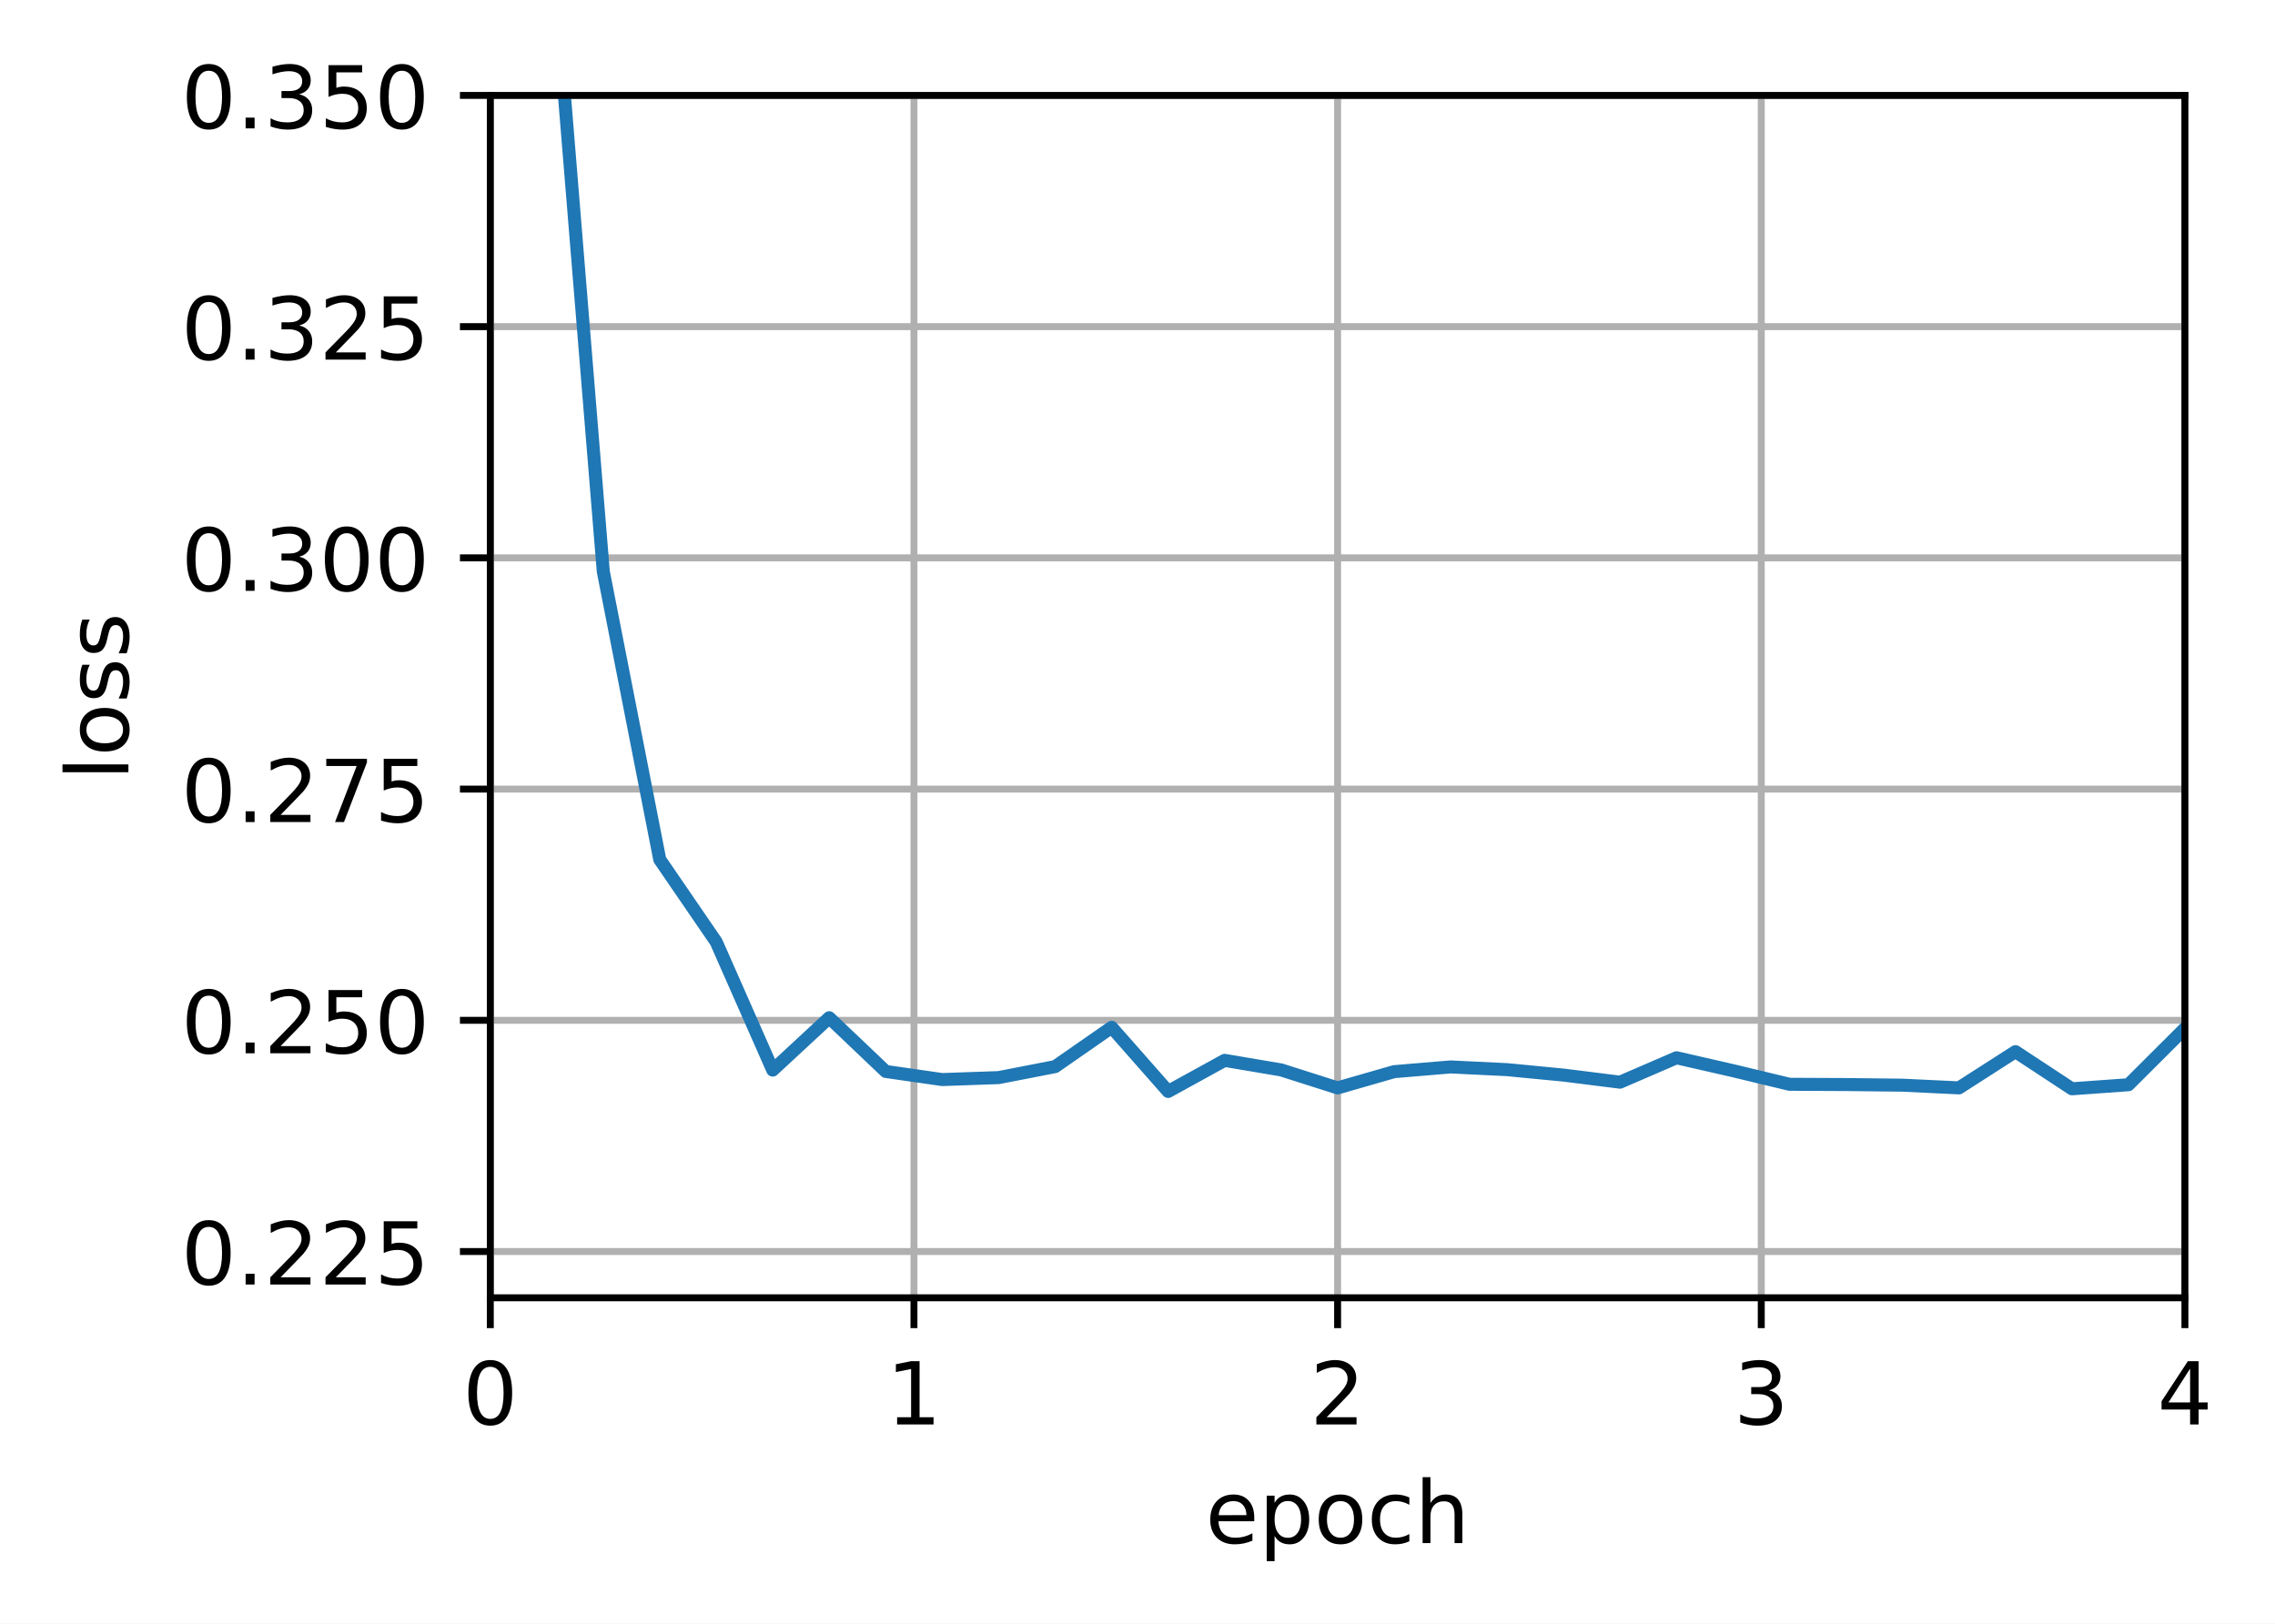
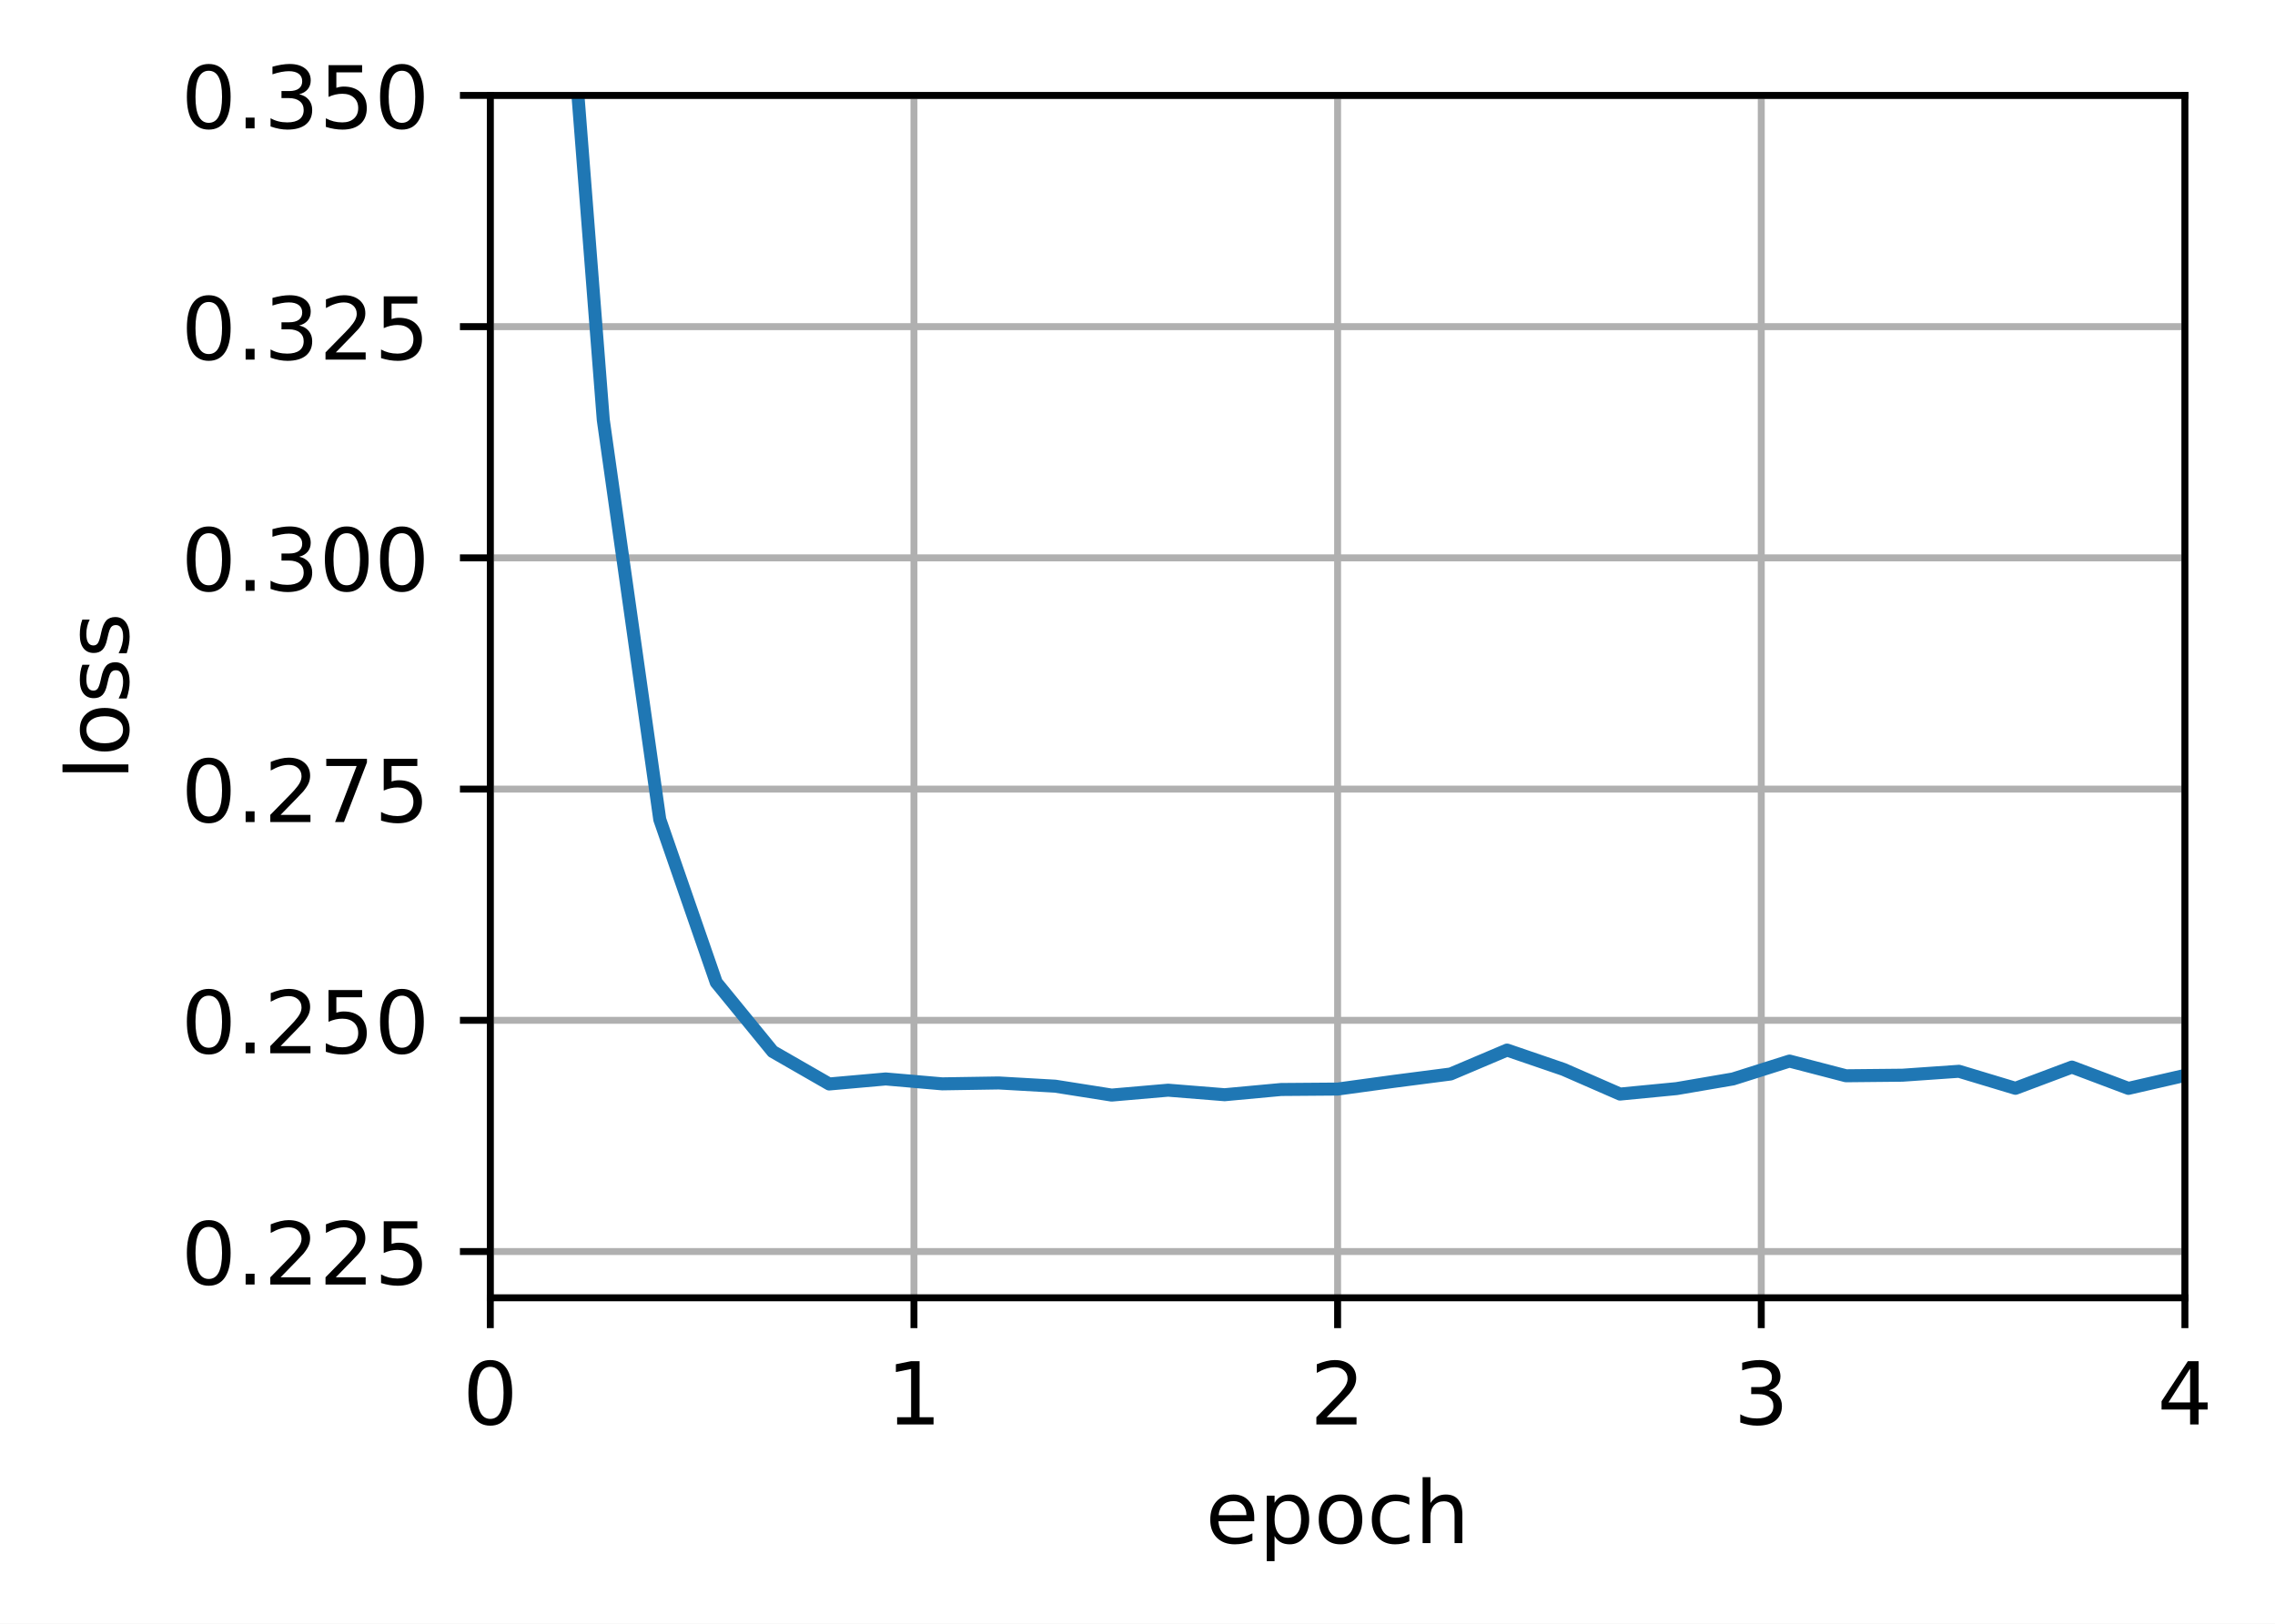
<svg xmlns="http://www.w3.org/2000/svg" xmlns:xlink="http://www.w3.org/1999/xlink" width="262.188pt" height="187.155pt" viewBox="0 0 262.188 187.155" version="1.1">
  <defs>
    <style type="text/css">*{stroke-linejoin: round; stroke-linecap: butt}</style>
  </defs>
  <g id="figure_1">
    <g id="patch_1">
      <path d="M -0 187.155  L 262.188 187.155  L 262.188 -0  L -0 -0  z " style="fill: #ffffff" />
    </g>
    <g id="axes_1">
      <g id="patch_2">
        <path d="M 56.506 149.599  L 251.806 149.599  L 251.806 10.999  L 56.506 10.999  z " style="fill: #ffffff" />
      </g>
      <g id="matplotlib.axis_1">
        <g id="xtick_1">
          <g id="line2d_1">
-             <path d="M 56.506 149.599  L 56.506 10.999  " clip-path="url(#p6b9613eca6)" style="fill: none; stroke: #b0b0b0; stroke-width: 0.8; stroke-linecap: square" />
+             <path d="M 56.506 149.599  L 56.506 10.999  " clip-path="url(#p62f3492dc6)" style="fill: none; stroke: #b0b0b0; stroke-width: 0.8; stroke-linecap: square" />
          </g>
          <g id="line2d_2">
            <defs>
-               <path id="m12ac4574e7" d="M 0 0  L 0 3.5  " style="stroke: #000000; stroke-width: 0.8" />
-             </defs>
-             <g>
-               <use xlink:href="#m12ac4574e7" x="56.506" y="149.599" style="stroke: #000000; stroke-width: 0.8" />
+               <path id="m0a25c39b07" d="M 0 0  L 0 3.5  " style="stroke: #000000; stroke-width: 0.8" />
+             </defs>
+             <g>
+               <use xlink:href="#m0a25c39b07" x="56.506" y="149.599" style="stroke: #000000; stroke-width: 0.8" />
            </g>
          </g>
          <g id="text_1">
            <g transform="translate(53.325 164.1977) scale(0.1 -0.1)">
              <defs>
                <path id="DejaVuSans-30" d="M 2034 4250  Q 1547 4250 1301 3770  Q 1056 3291 1056 2328  Q 1056 1369 1301 889  Q 1547 409 2034 409  Q 2525 409 2770 889  Q 3016 1369 3016 2328  Q 3016 3291 2770 3770  Q 2525 4250 2034 4250  z M 2034 4750  Q 2819 4750 3233 4129  Q 3647 3509 3647 2328  Q 3647 1150 3233 529  Q 2819 -91 2034 -91  Q 1250 -91 836 529  Q 422 1150 422 2328  Q 422 3509 836 4129  Q 1250 4750 2034 4750  z " transform="scale(0.015625)" />
              </defs>
              <use xlink:href="#DejaVuSans-30" />
            </g>
          </g>
        </g>
        <g id="xtick_2">
          <g id="line2d_3">
-             <path d="M 105.331 149.599  L 105.331 10.999  " clip-path="url(#p6b9613eca6)" style="fill: none; stroke: #b0b0b0; stroke-width: 0.8; stroke-linecap: square" />
+             <path d="M 105.331 149.599  L 105.331 10.999  " clip-path="url(#p62f3492dc6)" style="fill: none; stroke: #b0b0b0; stroke-width: 0.8; stroke-linecap: square" />
          </g>
          <g id="line2d_4">
            <g>
-               <use xlink:href="#m12ac4574e7" x="105.331" y="149.599" style="stroke: #000000; stroke-width: 0.8" />
+               <use xlink:href="#m0a25c39b07" x="105.331" y="149.599" style="stroke: #000000; stroke-width: 0.8" />
            </g>
          </g>
          <g id="text_2">
            <g transform="translate(102.15 164.1977) scale(0.1 -0.1)">
              <defs>
                <path id="DejaVuSans-31" d="M 794 531  L 1825 531  L 1825 4091  L 703 3866  L 703 4441  L 1819 4666  L 2450 4666  L 2450 531  L 3481 531  L 3481 0  L 794 0  L 794 531  z " transform="scale(0.015625)" />
              </defs>
              <use xlink:href="#DejaVuSans-31" />
            </g>
          </g>
        </g>
        <g id="xtick_3">
          <g id="line2d_5">
-             <path d="M 154.156 149.599  L 154.156 10.999  " clip-path="url(#p6b9613eca6)" style="fill: none; stroke: #b0b0b0; stroke-width: 0.8; stroke-linecap: square" />
+             <path d="M 154.156 149.599  L 154.156 10.999  " clip-path="url(#p62f3492dc6)" style="fill: none; stroke: #b0b0b0; stroke-width: 0.8; stroke-linecap: square" />
          </g>
          <g id="line2d_6">
            <g>
-               <use xlink:href="#m12ac4574e7" x="154.156" y="149.599" style="stroke: #000000; stroke-width: 0.8" />
+               <use xlink:href="#m0a25c39b07" x="154.156" y="149.599" style="stroke: #000000; stroke-width: 0.8" />
            </g>
          </g>
          <g id="text_3">
            <g transform="translate(150.975 164.1977) scale(0.1 -0.1)">
              <defs>
                <path id="DejaVuSans-32" d="M 1228 531  L 3431 531  L 3431 0  L 469 0  L 469 531  Q 828 903 1448 1529  Q 2069 2156 2228 2338  Q 2531 2678 2651 2914  Q 2772 3150 2772 3378  Q 2772 3750 2511 3984  Q 2250 4219 1831 4219  Q 1534 4219 1204 4116  Q 875 4013 500 3803  L 500 4441  Q 881 4594 1212 4672  Q 1544 4750 1819 4750  Q 2544 4750 2975 4387  Q 3406 4025 3406 3419  Q 3406 3131 3298 2873  Q 3191 2616 2906 2266  Q 2828 2175 2409 1742  Q 1991 1309 1228 531  z " transform="scale(0.015625)" />
              </defs>
              <use xlink:href="#DejaVuSans-32" />
            </g>
          </g>
        </g>
        <g id="xtick_4">
          <g id="line2d_7">
-             <path d="M 202.981 149.599  L 202.981 10.999  " clip-path="url(#p6b9613eca6)" style="fill: none; stroke: #b0b0b0; stroke-width: 0.8; stroke-linecap: square" />
+             <path d="M 202.981 149.599  L 202.981 10.999  " clip-path="url(#p62f3492dc6)" style="fill: none; stroke: #b0b0b0; stroke-width: 0.8; stroke-linecap: square" />
          </g>
          <g id="line2d_8">
            <g>
-               <use xlink:href="#m12ac4574e7" x="202.981" y="149.599" style="stroke: #000000; stroke-width: 0.8" />
+               <use xlink:href="#m0a25c39b07" x="202.981" y="149.599" style="stroke: #000000; stroke-width: 0.8" />
            </g>
          </g>
          <g id="text_4">
            <g transform="translate(199.8 164.1977) scale(0.1 -0.1)">
              <defs>
                <path id="DejaVuSans-33" d="M 2597 2516  Q 3050 2419 3304 2112  Q 3559 1806 3559 1356  Q 3559 666 3084 287  Q 2609 -91 1734 -91  Q 1441 -91 1130 -33  Q 819 25 488 141  L 488 750  Q 750 597 1062 519  Q 1375 441 1716 441  Q 2309 441 2620 675  Q 2931 909 2931 1356  Q 2931 1769 2642 2001  Q 2353 2234 1838 2234  L 1294 2234  L 1294 2753  L 1863 2753  Q 2328 2753 2575 2939  Q 2822 3125 2822 3475  Q 2822 3834 2567 4026  Q 2313 4219 1838 4219  Q 1578 4219 1281 4162  Q 984 4106 628 3988  L 628 4550  Q 988 4650 1302 4700  Q 1616 4750 1894 4750  Q 2613 4750 3031 4423  Q 3450 4097 3450 3541  Q 3450 3153 3228 2886  Q 3006 2619 2597 2516  z " transform="scale(0.015625)" />
              </defs>
              <use xlink:href="#DejaVuSans-33" />
            </g>
          </g>
        </g>
        <g id="xtick_5">
          <g id="line2d_9">
-             <path d="M 251.806 149.599  L 251.806 10.999  " clip-path="url(#p6b9613eca6)" style="fill: none; stroke: #b0b0b0; stroke-width: 0.8; stroke-linecap: square" />
+             <path d="M 251.806 149.599  L 251.806 10.999  " clip-path="url(#p62f3492dc6)" style="fill: none; stroke: #b0b0b0; stroke-width: 0.8; stroke-linecap: square" />
          </g>
          <g id="line2d_10">
            <g>
-               <use xlink:href="#m12ac4574e7" x="251.806" y="149.599" style="stroke: #000000; stroke-width: 0.8" />
+               <use xlink:href="#m0a25c39b07" x="251.806" y="149.599" style="stroke: #000000; stroke-width: 0.8" />
            </g>
          </g>
          <g id="text_5">
            <g transform="translate(248.625 164.1977) scale(0.1 -0.1)">
              <defs>
                <path id="DejaVuSans-34" d="M 2419 4116  L 825 1625  L 2419 1625  L 2419 4116  z M 2253 4666  L 3047 4666  L 3047 1625  L 3713 1625  L 3713 1100  L 3047 1100  L 3047 0  L 2419 0  L 2419 1100  L 313 1100  L 313 1709  L 2253 4666  z " transform="scale(0.015625)" />
              </defs>
              <use xlink:href="#DejaVuSans-34" />
            </g>
          </g>
        </g>
        <g id="text_6">
          <g transform="translate(138.9281 177.8758) scale(0.1 -0.1)">
            <defs>
              <path id="DejaVuSans-65" d="M 3597 1894  L 3597 1613  L 953 1613  Q 991 1019 1311 708  Q 1631 397 2203 397  Q 2534 397 2845 478  Q 3156 559 3463 722  L 3463 178  Q 3153 47 2828 -22  Q 2503 -91 2169 -91  Q 1331 -91 842 396  Q 353 884 353 1716  Q 353 2575 817 3079  Q 1281 3584 2069 3584  Q 2775 3584 3186 3129  Q 3597 2675 3597 1894  z M 3022 2063  Q 3016 2534 2758 2815  Q 2500 3097 2075 3097  Q 1594 3097 1305 2825  Q 1016 2553 972 2059  L 3022 2063  z " transform="scale(0.015625)" />
              <path id="DejaVuSans-70" d="M 1159 525  L 1159 -1331  L 581 -1331  L 581 3500  L 1159 3500  L 1159 2969  Q 1341 3281 1617 3432  Q 1894 3584 2278 3584  Q 2916 3584 3314 3078  Q 3713 2572 3713 1747  Q 3713 922 3314 415  Q 2916 -91 2278 -91  Q 1894 -91 1617 61  Q 1341 213 1159 525  z M 3116 1747  Q 3116 2381 2855 2742  Q 2594 3103 2138 3103  Q 1681 3103 1420 2742  Q 1159 2381 1159 1747  Q 1159 1113 1420 752  Q 1681 391 2138 391  Q 2594 391 2855 752  Q 3116 1113 3116 1747  z " transform="scale(0.015625)" />
              <path id="DejaVuSans-6f" d="M 1959 3097  Q 1497 3097 1228 2736  Q 959 2375 959 1747  Q 959 1119 1226 758  Q 1494 397 1959 397  Q 2419 397 2687 759  Q 2956 1122 2956 1747  Q 2956 2369 2687 2733  Q 2419 3097 1959 3097  z M 1959 3584  Q 2709 3584 3137 3096  Q 3566 2609 3566 1747  Q 3566 888 3137 398  Q 2709 -91 1959 -91  Q 1206 -91 779 398  Q 353 888 353 1747  Q 353 2609 779 3096  Q 1206 3584 1959 3584  z " transform="scale(0.015625)" />
              <path id="DejaVuSans-63" d="M 3122 3366  L 3122 2828  Q 2878 2963 2633 3030  Q 2388 3097 2138 3097  Q 1578 3097 1268 2742  Q 959 2388 959 1747  Q 959 1106 1268 751  Q 1578 397 2138 397  Q 2388 397 2633 464  Q 2878 531 3122 666  L 3122 134  Q 2881 22 2623 -34  Q 2366 -91 2075 -91  Q 1284 -91 818 406  Q 353 903 353 1747  Q 353 2603 823 3093  Q 1294 3584 2113 3584  Q 2378 3584 2631 3529  Q 2884 3475 3122 3366  z " transform="scale(0.015625)" />
              <path id="DejaVuSans-68" d="M 3513 2113  L 3513 0  L 2938 0  L 2938 2094  Q 2938 2591 2744 2837  Q 2550 3084 2163 3084  Q 1697 3084 1428 2787  Q 1159 2491 1159 1978  L 1159 0  L 581 0  L 581 4863  L 1159 4863  L 1159 2956  Q 1366 3272 1645 3428  Q 1925 3584 2291 3584  Q 2894 3584 3203 3211  Q 3513 2838 3513 2113  z " transform="scale(0.015625)" />
            </defs>
            <use xlink:href="#DejaVuSans-65" />
            <use xlink:href="#DejaVuSans-70" x="61.523" />
            <use xlink:href="#DejaVuSans-6f" x="125" />
            <use xlink:href="#DejaVuSans-63" x="186.182" />
            <use xlink:href="#DejaVuSans-68" x="241.162" />
          </g>
        </g>
      </g>
      <g id="matplotlib.axis_2">
        <g id="ytick_1">
          <g id="line2d_11">
-             <path d="M 56.506 144.268  L 251.806 144.268  " clip-path="url(#p6b9613eca6)" style="fill: none; stroke: #b0b0b0; stroke-width: 0.8; stroke-linecap: square" />
+             <path d="M 56.506 144.268  L 251.806 144.268  " clip-path="url(#p62f3492dc6)" style="fill: none; stroke: #b0b0b0; stroke-width: 0.8; stroke-linecap: square" />
          </g>
          <g id="line2d_12">
            <defs>
-               <path id="m2eeaac4c88" d="M 0 0  L -3.5 0  " style="stroke: #000000; stroke-width: 0.8" />
-             </defs>
-             <g>
-               <use xlink:href="#m2eeaac4c88" x="56.506" y="144.268" style="stroke: #000000; stroke-width: 0.8" />
+               <path id="m6401c2dece" d="M 0 0  L -3.5 0  " style="stroke: #000000; stroke-width: 0.8" />
+             </defs>
+             <g>
+               <use xlink:href="#m6401c2dece" x="56.506" y="144.268" style="stroke: #000000; stroke-width: 0.8" />
            </g>
          </g>
          <g id="text_7">
            <g transform="translate(20.87813 148.0677) scale(0.1 -0.1)">
              <defs>
                <path id="DejaVuSans-2e" d="M 684 794  L 1344 794  L 1344 0  L 684 0  L 684 794  z " transform="scale(0.015625)" />
                <path id="DejaVuSans-35" d="M 691 4666  L 3169 4666  L 3169 4134  L 1269 4134  L 1269 2991  Q 1406 3038 1543 3061  Q 1681 3084 1819 3084  Q 2600 3084 3056 2656  Q 3513 2228 3513 1497  Q 3513 744 3044 326  Q 2575 -91 1722 -91  Q 1428 -91 1123 -41  Q 819 9 494 109  L 494 744  Q 775 591 1075 516  Q 1375 441 1709 441  Q 2250 441 2565 725  Q 2881 1009 2881 1497  Q 2881 1984 2565 2268  Q 2250 2553 1709 2553  Q 1456 2553 1204 2497  Q 953 2441 691 2322  L 691 4666  z " transform="scale(0.015625)" />
              </defs>
              <use xlink:href="#DejaVuSans-30" />
              <use xlink:href="#DejaVuSans-2e" x="63.623" />
              <use xlink:href="#DejaVuSans-32" x="95.41" />
              <use xlink:href="#DejaVuSans-32" x="159.033" />
              <use xlink:href="#DejaVuSans-35" x="222.656" />
            </g>
          </g>
        </g>
        <g id="ytick_2">
          <g id="line2d_13">
-             <path d="M 56.506 117.615  L 251.806 117.615  " clip-path="url(#p6b9613eca6)" style="fill: none; stroke: #b0b0b0; stroke-width: 0.8; stroke-linecap: square" />
+             <path d="M 56.506 117.615  L 251.806 117.615  " clip-path="url(#p62f3492dc6)" style="fill: none; stroke: #b0b0b0; stroke-width: 0.8; stroke-linecap: square" />
          </g>
          <g id="line2d_14">
            <g>
-               <use xlink:href="#m2eeaac4c88" x="56.506" y="117.615" style="stroke: #000000; stroke-width: 0.8" />
+               <use xlink:href="#m6401c2dece" x="56.506" y="117.615" style="stroke: #000000; stroke-width: 0.8" />
            </g>
          </g>
          <g id="text_8">
            <g transform="translate(20.87813 121.4138) scale(0.1 -0.1)">
              <use xlink:href="#DejaVuSans-30" />
              <use xlink:href="#DejaVuSans-2e" x="63.623" />
              <use xlink:href="#DejaVuSans-32" x="95.41" />
              <use xlink:href="#DejaVuSans-35" x="159.033" />
              <use xlink:href="#DejaVuSans-30" x="222.656" />
            </g>
          </g>
        </g>
        <g id="ytick_3">
          <g id="line2d_15">
-             <path d="M 56.506 90.961  L 251.806 90.961  " clip-path="url(#p6b9613eca6)" style="fill: none; stroke: #b0b0b0; stroke-width: 0.8; stroke-linecap: square" />
+             <path d="M 56.506 90.961  L 251.806 90.961  " clip-path="url(#p62f3492dc6)" style="fill: none; stroke: #b0b0b0; stroke-width: 0.8; stroke-linecap: square" />
          </g>
          <g id="line2d_16">
            <g>
-               <use xlink:href="#m2eeaac4c88" x="56.506" y="90.961" style="stroke: #000000; stroke-width: 0.8" />
+               <use xlink:href="#m6401c2dece" x="56.506" y="90.961" style="stroke: #000000; stroke-width: 0.8" />
            </g>
          </g>
          <g id="text_9">
            <g transform="translate(20.87813 94.75998) scale(0.1 -0.1)">
              <defs>
                <path id="DejaVuSans-37" d="M 525 4666  L 3525 4666  L 3525 4397  L 1831 0  L 1172 0  L 2766 4134  L 525 4134  L 525 4666  z " transform="scale(0.015625)" />
              </defs>
              <use xlink:href="#DejaVuSans-30" />
              <use xlink:href="#DejaVuSans-2e" x="63.623" />
              <use xlink:href="#DejaVuSans-32" x="95.41" />
              <use xlink:href="#DejaVuSans-37" x="159.033" />
              <use xlink:href="#DejaVuSans-35" x="222.656" />
            </g>
          </g>
        </g>
        <g id="ytick_4">
          <g id="line2d_17">
-             <path d="M 56.506 64.307  L 251.806 64.307  " clip-path="url(#p6b9613eca6)" style="fill: none; stroke: #b0b0b0; stroke-width: 0.8; stroke-linecap: square" />
+             <path d="M 56.506 64.307  L 251.806 64.307  " clip-path="url(#p62f3492dc6)" style="fill: none; stroke: #b0b0b0; stroke-width: 0.8; stroke-linecap: square" />
          </g>
          <g id="line2d_18">
            <g>
-               <use xlink:href="#m2eeaac4c88" x="56.506" y="64.307" style="stroke: #000000; stroke-width: 0.8" />
+               <use xlink:href="#m6401c2dece" x="56.506" y="64.307" style="stroke: #000000; stroke-width: 0.8" />
            </g>
          </g>
          <g id="text_10">
            <g transform="translate(20.87813 68.10613) scale(0.1 -0.1)">
              <use xlink:href="#DejaVuSans-30" />
              <use xlink:href="#DejaVuSans-2e" x="63.623" />
              <use xlink:href="#DejaVuSans-33" x="95.41" />
              <use xlink:href="#DejaVuSans-30" x="159.033" />
              <use xlink:href="#DejaVuSans-30" x="222.656" />
            </g>
          </g>
        </g>
        <g id="ytick_5">
          <g id="line2d_19">
-             <path d="M 56.506 37.653  L 251.806 37.653  " clip-path="url(#p6b9613eca6)" style="fill: none; stroke: #b0b0b0; stroke-width: 0.8; stroke-linecap: square" />
+             <path d="M 56.506 37.653  L 251.806 37.653  " clip-path="url(#p62f3492dc6)" style="fill: none; stroke: #b0b0b0; stroke-width: 0.8; stroke-linecap: square" />
          </g>
          <g id="line2d_20">
            <g>
-               <use xlink:href="#m2eeaac4c88" x="56.506" y="37.653" style="stroke: #000000; stroke-width: 0.8" />
+               <use xlink:href="#m6401c2dece" x="56.506" y="37.653" style="stroke: #000000; stroke-width: 0.8" />
            </g>
          </g>
          <g id="text_11">
            <g transform="translate(20.87813 41.45228) scale(0.1 -0.1)">
              <use xlink:href="#DejaVuSans-30" />
              <use xlink:href="#DejaVuSans-2e" x="63.623" />
              <use xlink:href="#DejaVuSans-33" x="95.41" />
              <use xlink:href="#DejaVuSans-32" x="159.033" />
              <use xlink:href="#DejaVuSans-35" x="222.656" />
            </g>
          </g>
        </g>
        <g id="ytick_6">
          <g id="line2d_21">
-             <path d="M 56.506 10.999  L 251.806 10.999  " clip-path="url(#p6b9613eca6)" style="fill: none; stroke: #b0b0b0; stroke-width: 0.8; stroke-linecap: square" />
+             <path d="M 56.506 10.999  L 251.806 10.999  " clip-path="url(#p62f3492dc6)" style="fill: none; stroke: #b0b0b0; stroke-width: 0.8; stroke-linecap: square" />
          </g>
          <g id="line2d_22">
            <g>
-               <use xlink:href="#m2eeaac4c88" x="56.506" y="10.999" style="stroke: #000000; stroke-width: 0.8" />
+               <use xlink:href="#m6401c2dece" x="56.506" y="10.999" style="stroke: #000000; stroke-width: 0.8" />
            </g>
          </g>
          <g id="text_12">
            <g transform="translate(20.87813 14.79844) scale(0.1 -0.1)">
              <use xlink:href="#DejaVuSans-30" />
              <use xlink:href="#DejaVuSans-2e" x="63.623" />
              <use xlink:href="#DejaVuSans-33" x="95.41" />
              <use xlink:href="#DejaVuSans-35" x="159.033" />
              <use xlink:href="#DejaVuSans-30" x="222.656" />
            </g>
          </g>
        </g>
        <g id="text_13">
          <g transform="translate(14.79844 89.95703) rotate(-90) scale(0.1 -0.1)">
            <defs>
              <path id="DejaVuSans-6c" d="M 603 4863  L 1178 4863  L 1178 0  L 603 0  L 603 4863  z " transform="scale(0.015625)" />
              <path id="DejaVuSans-73" d="M 2834 3397  L 2834 2853  Q 2591 2978 2328 3040  Q 2066 3103 1784 3103  Q 1356 3103 1142 2972  Q 928 2841 928 2578  Q 928 2378 1081 2264  Q 1234 2150 1697 2047  L 1894 2003  Q 2506 1872 2764 1633  Q 3022 1394 3022 966  Q 3022 478 2636 193  Q 2250 -91 1575 -91  Q 1294 -91 989 -36  Q 684 19 347 128  L 347 722  Q 666 556 975 473  Q 1284 391 1588 391  Q 1994 391 2212 530  Q 2431 669 2431 922  Q 2431 1156 2273 1281  Q 2116 1406 1581 1522  L 1381 1569  Q 847 1681 609 1914  Q 372 2147 372 2553  Q 372 3047 722 3315  Q 1072 3584 1716 3584  Q 2034 3584 2315 3537  Q 2597 3491 2834 3397  z " transform="scale(0.015625)" />
            </defs>
            <use xlink:href="#DejaVuSans-6c" />
            <use xlink:href="#DejaVuSans-6f" x="27.783" />
            <use xlink:href="#DejaVuSans-73" x="88.965" />
            <use xlink:href="#DejaVuSans-73" x="141.064" />
          </g>
        </g>
      </g>
      <g id="line2d_23">
-         <path d="M 64.069 -1  L 69.526 65.866  L 76.036 99.081  L 82.546 108.585  L 89.056 123.35  L 95.566 117.314  L 102.076 123.508  L 108.586 124.444  L 115.096 124.217  L 121.606 122.949  L 128.116 118.422  L 134.626 125.813  L 141.136 122.231  L 147.646 123.332  L 154.156 125.405  L 160.666 123.534  L 167.176 122.987  L 173.686 123.301  L 180.196 123.929  L 186.706 124.745  L 193.216 121.931  L 199.726 123.421  L 206.236 124.988  L 212.746 125.018  L 219.256 125.091  L 225.766 125.402  L 232.276 121.225  L 238.786 125.507  L 245.296 125.04  L 251.806 118.546  " clip-path="url(#p6b9613eca6)" style="fill: none; stroke: #1f77b4; stroke-width: 1.5; stroke-linecap: square" />
+         <path d="M 65.671 -1  L 69.526 48.4  L 76.036 94.461  L 82.546 113.245  L 89.056 121.212  L 95.566 124.953  L 102.076 124.374  L 108.586 124.937  L 115.096 124.835  L 121.606 125.206  L 128.116 126.232  L 134.626 125.668  L 141.136 126.191  L 147.646 125.589  L 154.156 125.539  L 160.666 124.646  L 167.176 123.803  L 173.686 121.043  L 180.196 123.273  L 186.706 126.117  L 193.216 125.487  L 199.726 124.372  L 206.236 122.312  L 212.746 124.006  L 219.256 123.941  L 225.766 123.489  L 232.276 125.451  L 238.786 123.006  L 245.296 125.459  L 251.806 123.963  " clip-path="url(#p62f3492dc6)" style="fill: none; stroke: #1f77b4; stroke-width: 1.5; stroke-linecap: square" />
      </g>
      <g id="patch_3">
        <path d="M 56.506 149.599  L 56.506 10.999  " style="fill: none; stroke: #000000; stroke-width: 0.8; stroke-linejoin: miter; stroke-linecap: square" />
      </g>
      <g id="patch_4">
        <path d="M 251.806 149.599  L 251.806 10.999  " style="fill: none; stroke: #000000; stroke-width: 0.8; stroke-linejoin: miter; stroke-linecap: square" />
      </g>
      <g id="patch_5">
        <path d="M 56.506 149.599  L 251.806 149.599  " style="fill: none; stroke: #000000; stroke-width: 0.8; stroke-linejoin: miter; stroke-linecap: square" />
      </g>
      <g id="patch_6">
        <path d="M 56.506 10.999  L 251.806 10.999  " style="fill: none; stroke: #000000; stroke-width: 0.8; stroke-linejoin: miter; stroke-linecap: square" />
      </g>
    </g>
  </g>
  <defs>
-     <clipPath id="p6b9613eca6">
+     <clipPath id="p62f3492dc6">
      <rect x="56.506" y="10.999" width="195.3" height="138.6" />
    </clipPath>
  </defs>
</svg>
